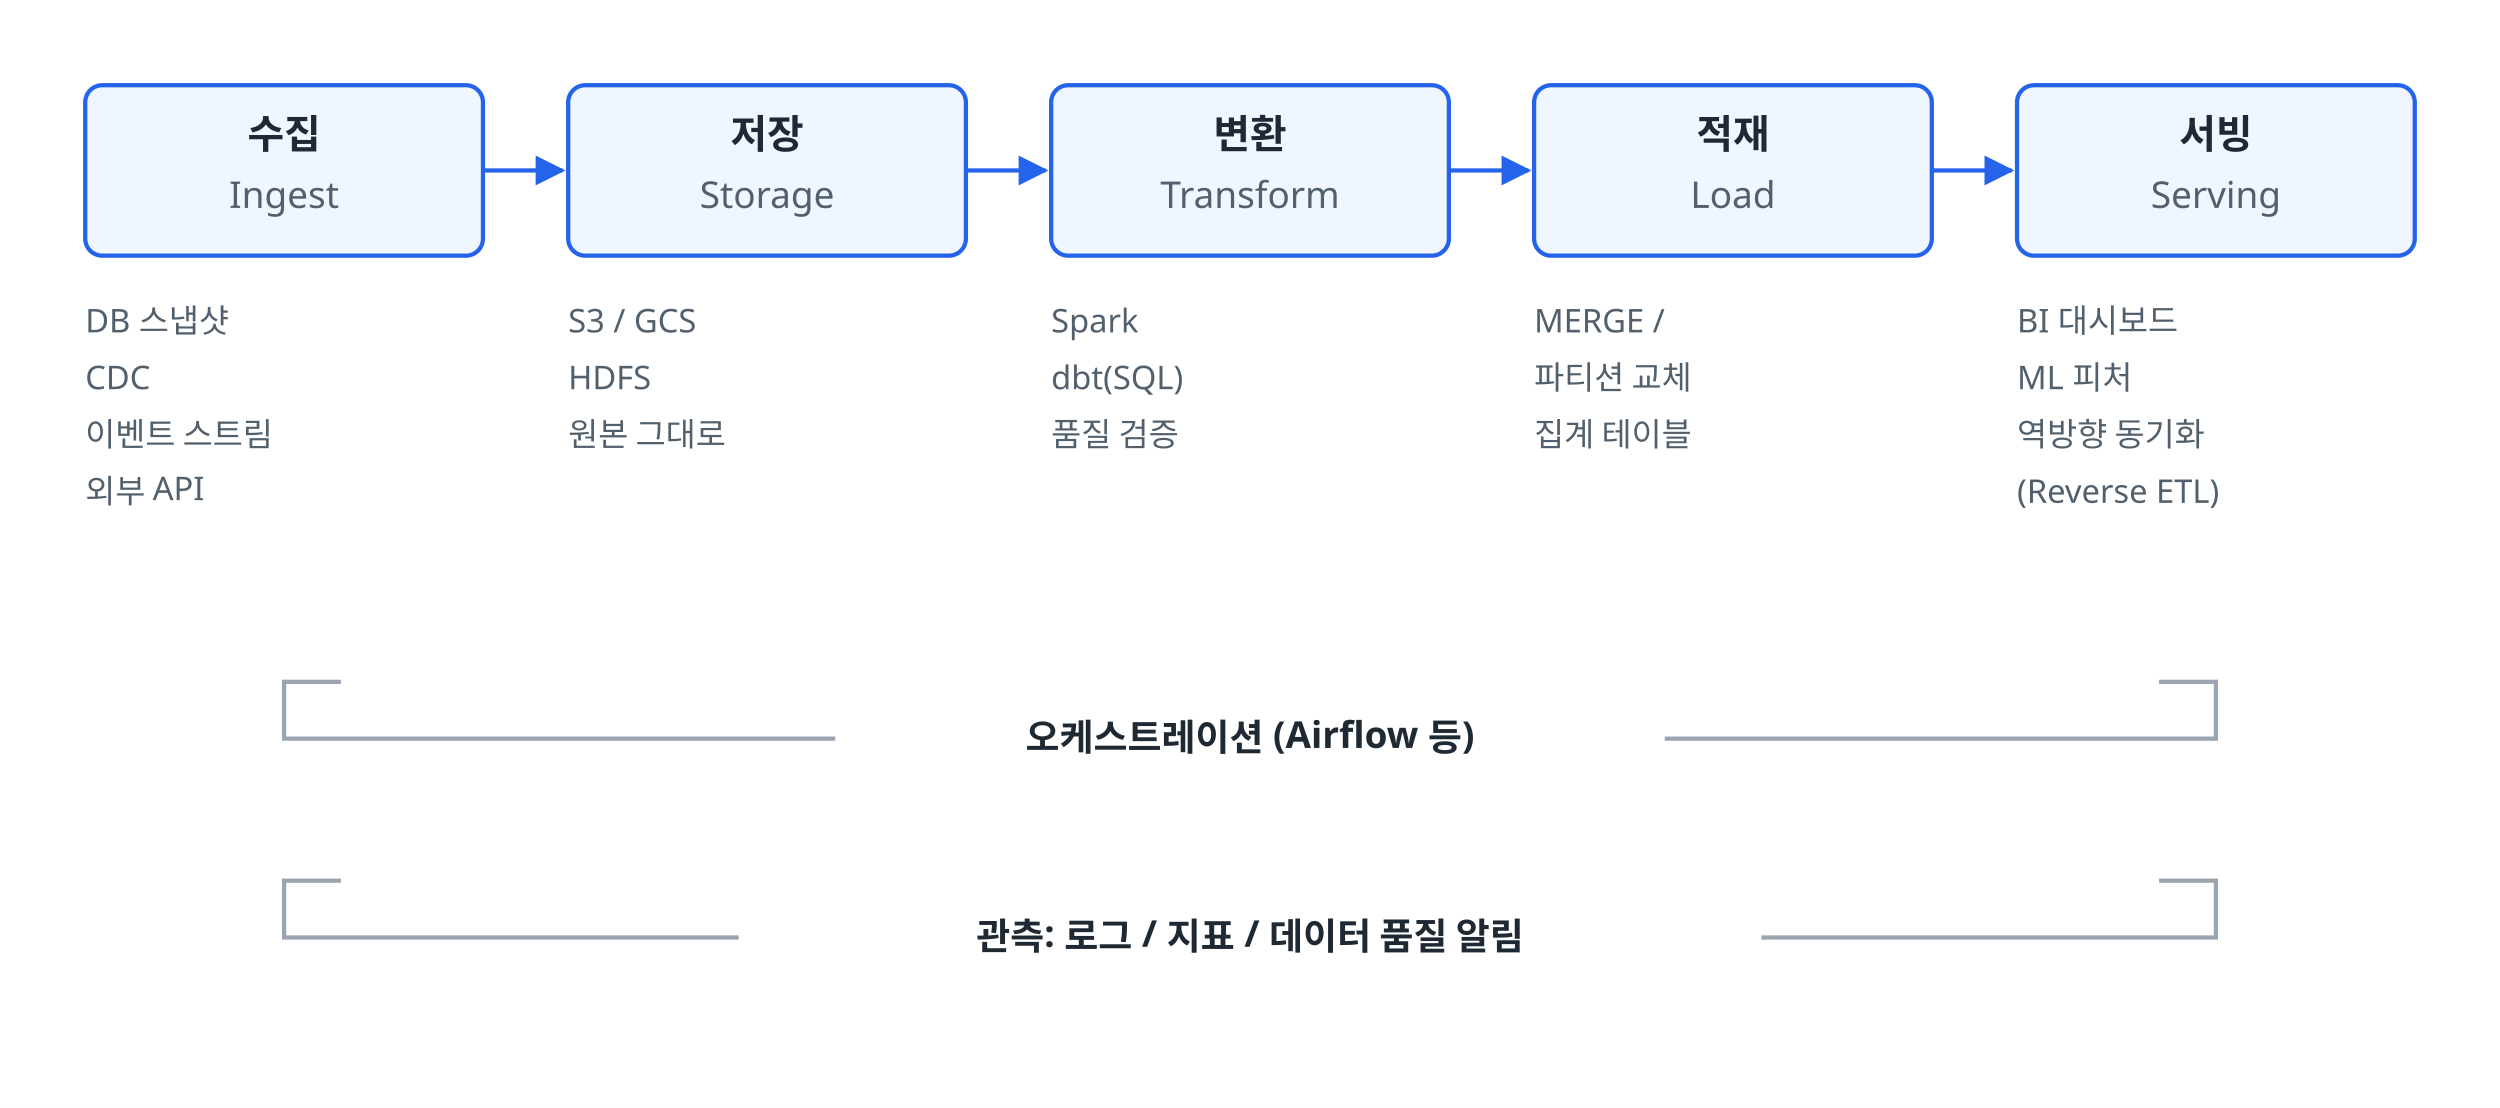
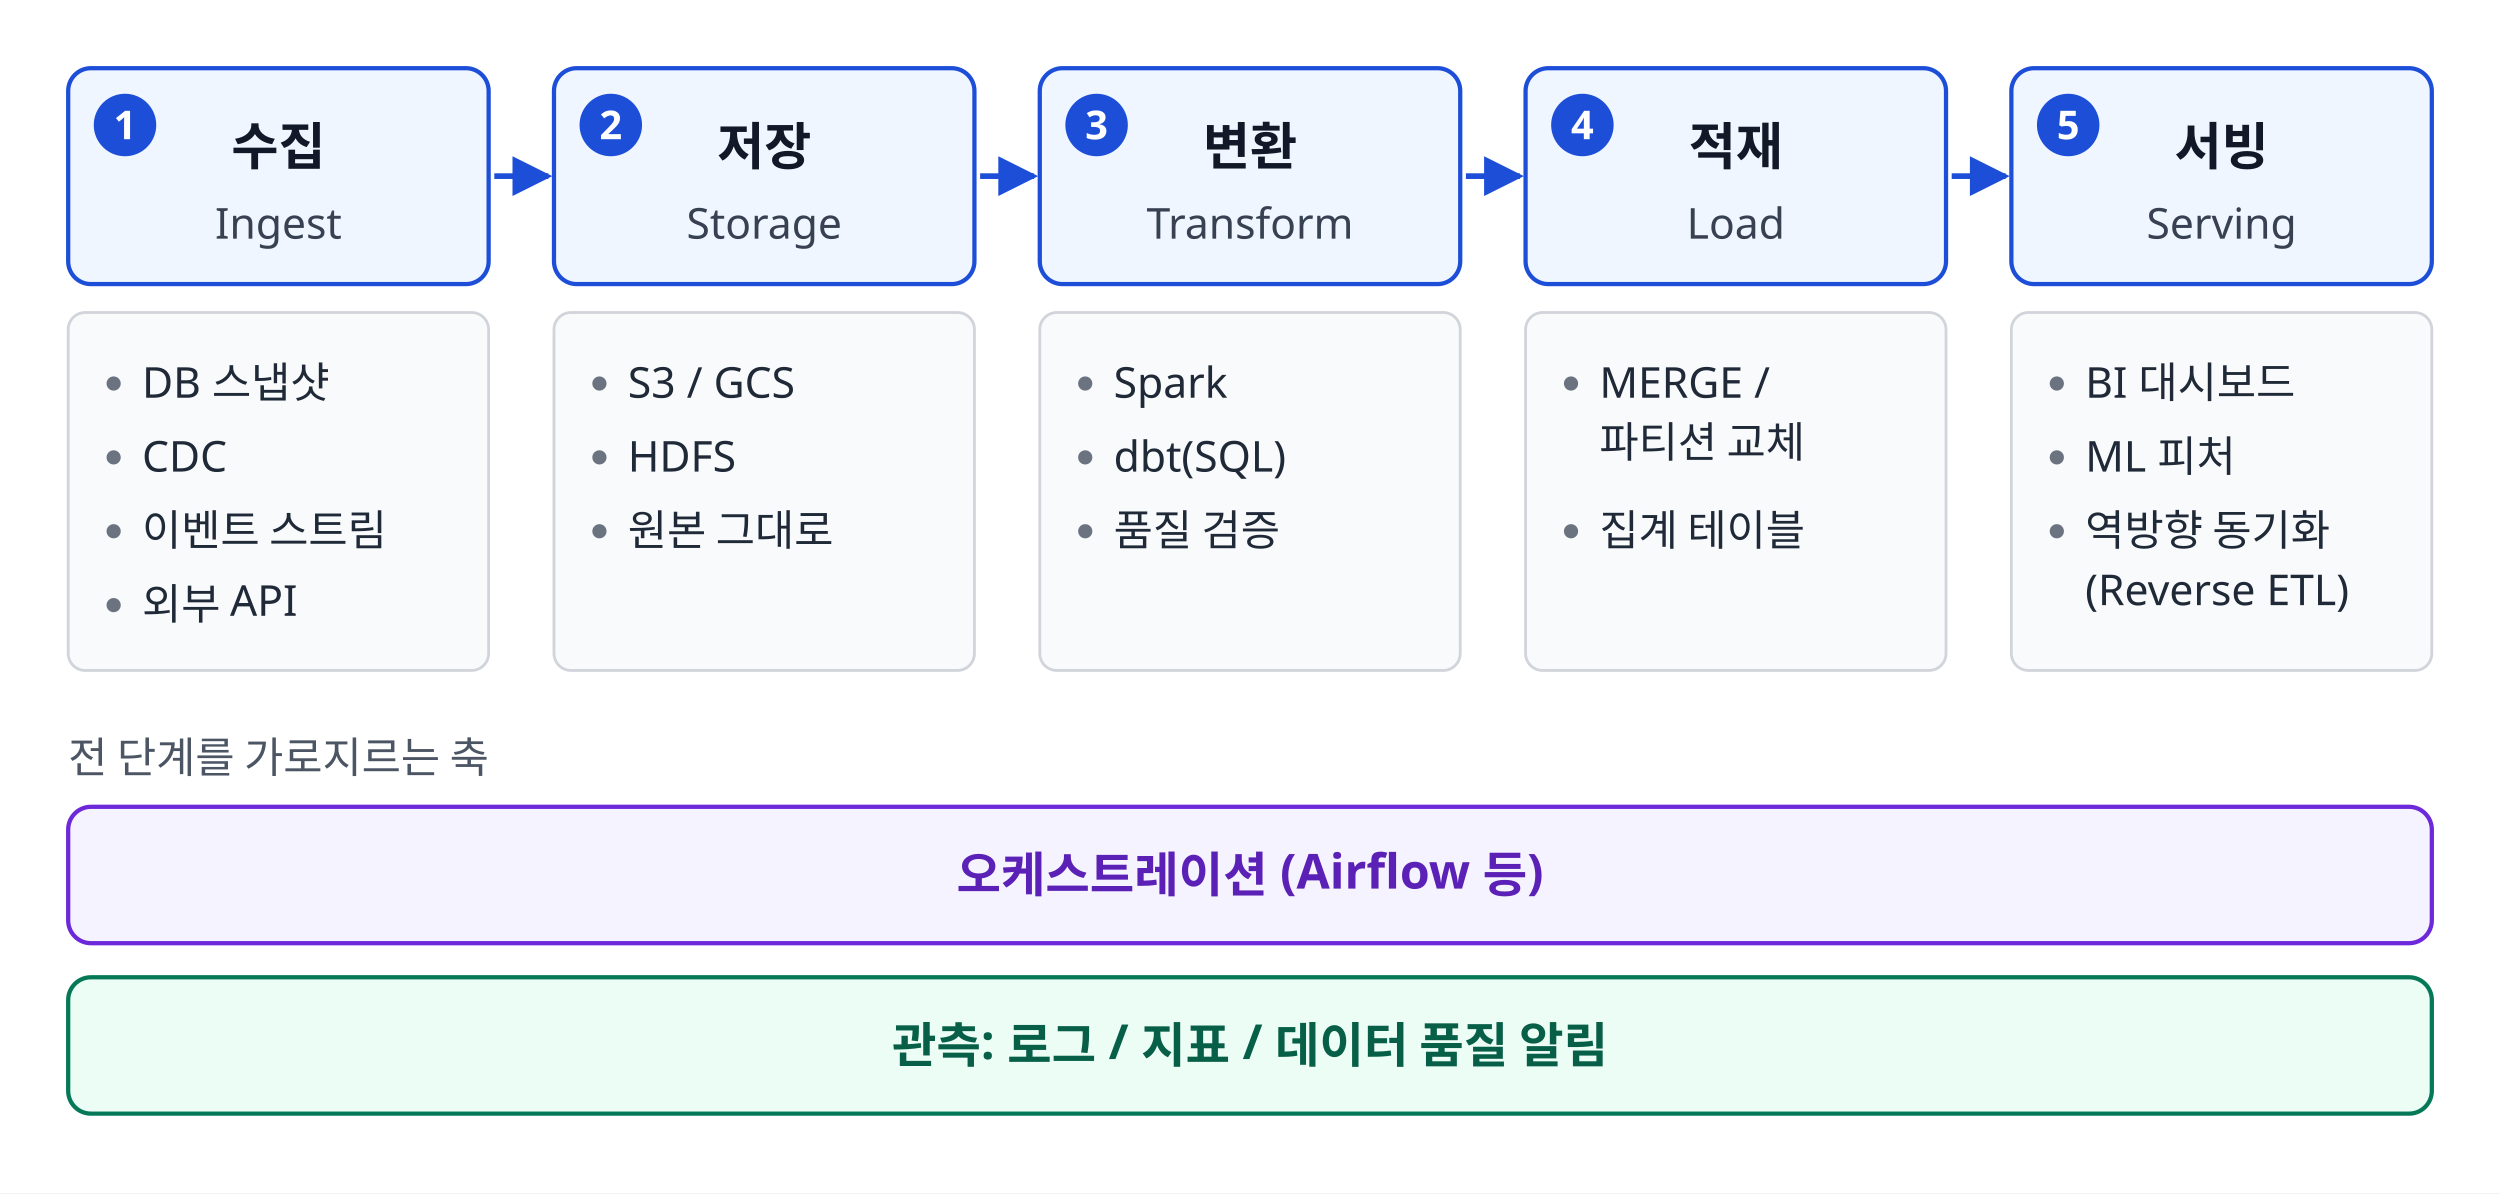
- <svg xmlns="http://www.w3.org/2000/svg" viewBox="0 0 880 390" width="880" height="390" font-family="'Malgun Gothic','Apple SD Gothic Neo','Noto Sans KR','Segoe UI',sans-serif" role="img" aria-labelledby="t d">
+ <svg xmlns="http://www.w3.org/2000/svg" viewBox="0 0 880 420" width="880" height="420" font-family="'Malgun Gothic','Apple SD Gothic Neo','Noto Sans KR','Segoe UI',sans-serif" role="img" aria-labelledby="t d">
+   <rect width="880" height="420" fill="#ffffff" />
  <defs>
-     <marker id="a-blue" viewBox="0 0 10 10" refX="9" refY="5" markerWidth="7" markerHeight="7" orient="auto-start-reverse">
-       <path d="M0,0 L10,5 L0,10 z" fill="#2563eb" />
+     <marker id="ah" viewBox="0 0 10 10" refX="9" refY="5" markerWidth="7" markerHeight="7" orient="auto">
+       <path d="M0,0 L10,5 L0,10 z" fill="#1d4ed8" />
    </marker>
  </defs>
-   <rect width="880" height="390" fill="#ffffff" />
-   <g>
-     <rect x="30" y="30" width="140" height="60" rx="6" fill="#eff6ff" stroke="#2563eb" stroke-width="1.5" />
-     <text x="100" y="52.2" font-size="14" font-weight="bold" fill="#1f2933" text-anchor="middle">수집</text>
-     <text x="100" y="73.2" font-size="13" fill="#52606d" text-anchor="middle">Ingest</text>
-     <text x="30" y="117.0" font-size="11.5" fill="#52606d">DB 스냅샷</text>
-     <text x="30" y="137.0" font-size="11.5" fill="#52606d">CDC</text>
-     <text x="30" y="157.0" font-size="11.5" fill="#52606d">이벤트 스트림</text>
-     <text x="30" y="177.0" font-size="11.5" fill="#52606d">외부 API</text>
+   <rect x="24" y="24" width="148" height="76" rx="8" fill="#eff6ff" stroke="#1d4ed8" stroke-width="1.5" />
+   <circle cx="44" cy="44" r="11" fill="#1d4ed8" />
+   <text x="44" y="49" font-size="14" font-weight="bold" fill="#ffffff" text-anchor="middle">1</text>
+   <text x="98" y="58" font-size="18" font-weight="bold" fill="#111827" text-anchor="middle">수집</text>
+   <text x="98" y="84" font-size="15" fill="#374151" text-anchor="middle">Ingest</text>
+   <line x1="174" y1="62" x2="193" y2="62" stroke="#1d4ed8" stroke-width="2" marker-end="url(#ah)" />
+   <rect x="195" y="24" width="148" height="76" rx="8" fill="#eff6ff" stroke="#1d4ed8" stroke-width="1.5" />
+   <circle cx="215" cy="44" r="11" fill="#1d4ed8" />
+   <text x="215" y="49" font-size="14" font-weight="bold" fill="#ffffff" text-anchor="middle">2</text>
+   <text x="269" y="58" font-size="18" font-weight="bold" fill="#111827" text-anchor="middle">저장</text>
+   <text x="269" y="84" font-size="15" fill="#374151" text-anchor="middle">Storage</text>
+   <line x1="345" y1="62" x2="364" y2="62" stroke="#1d4ed8" stroke-width="2" marker-end="url(#ah)" />
+   <rect x="366" y="24" width="148" height="76" rx="8" fill="#eff6ff" stroke="#1d4ed8" stroke-width="1.5" />
+   <circle cx="386" cy="44" r="11" fill="#1d4ed8" />
+   <text x="386" y="49" font-size="14" font-weight="bold" fill="#ffffff" text-anchor="middle">3</text>
+   <text x="440" y="58" font-size="18" font-weight="bold" fill="#111827" text-anchor="middle">변환</text>
+   <text x="440" y="84" font-size="15" fill="#374151" text-anchor="middle">Transform</text>
+   <line x1="516" y1="62" x2="535" y2="62" stroke="#1d4ed8" stroke-width="2" marker-end="url(#ah)" />
+   <rect x="537" y="24" width="148" height="76" rx="8" fill="#eff6ff" stroke="#1d4ed8" stroke-width="1.5" />
+   <circle cx="557" cy="44" r="11" fill="#1d4ed8" />
+   <text x="557" y="49" font-size="14" font-weight="bold" fill="#ffffff" text-anchor="middle">4</text>
+   <text x="611" y="58" font-size="18" font-weight="bold" fill="#111827" text-anchor="middle">적재</text>
+   <text x="611" y="84" font-size="15" fill="#374151" text-anchor="middle">Load</text>
+   <line x1="687" y1="62" x2="706" y2="62" stroke="#1d4ed8" stroke-width="2" marker-end="url(#ah)" />
+   <rect x="708" y="24" width="148" height="76" rx="8" fill="#eff6ff" stroke="#1d4ed8" stroke-width="1.5" />
+   <circle cx="728" cy="44" r="11" fill="#1d4ed8" />
+   <text x="728" y="49" font-size="14" font-weight="bold" fill="#ffffff" text-anchor="middle">5</text>
+   <text x="782" y="58" font-size="18" font-weight="bold" fill="#111827" text-anchor="middle">서빙</text>
+   <text x="782" y="84" font-size="15" fill="#374151" text-anchor="middle">Serving</text>
+   <rect x="24" y="110" width="148" height="126" rx="6" fill="#f9fafb" stroke="#d1d5db" stroke-width="1" />
+   <g font-size="15" fill="#1f2937">
+     <circle cx="40" cy="135" r="2.5" fill="#6b7280" />
+     <text x="50" y="140">DB 스냅샷</text>
+     <circle cx="40" cy="161" r="2.5" fill="#6b7280" />
+     <text x="50" y="166">CDC</text>
+     <circle cx="40" cy="187" r="2.5" fill="#6b7280" />
+     <text x="50" y="192">이벤트 스트림</text>
+     <circle cx="40" cy="213" r="2.5" fill="#6b7280" />
+     <text x="50" y="218">외부 API</text>
  </g>
-   <path d="M170,60 L198,60" stroke="#2563eb" stroke-width="1.5" fill="none" marker-end="url(#a-blue)" />
-   <g>
-     <rect x="200" y="30" width="140" height="60" rx="6" fill="#eff6ff" stroke="#2563eb" stroke-width="1.5" />
-     <text x="270" y="52.2" font-size="14" font-weight="bold" fill="#1f2933" text-anchor="middle">저장</text>
-     <text x="270" y="73.2" font-size="13" fill="#52606d" text-anchor="middle">Storage</text>
-     <text x="200" y="117.0" font-size="11.5" fill="#52606d">S3 / GCS</text>
-     <text x="200" y="137.0" font-size="11.5" fill="#52606d">HDFS</text>
-     <text x="200" y="157.0" font-size="11.5" fill="#52606d">원본 그대로</text>
+   <rect x="195" y="110" width="148" height="126" rx="6" fill="#f9fafb" stroke="#d1d5db" stroke-width="1" />
+   <g font-size="15" fill="#1f2937">
+     <circle cx="211" cy="135" r="2.5" fill="#6b7280" />
+     <text x="221" y="140">S3 / GCS</text>
+     <circle cx="211" cy="161" r="2.5" fill="#6b7280" />
+     <text x="221" y="166">HDFS</text>
+     <circle cx="211" cy="187" r="2.5" fill="#6b7280" />
+     <text x="221" y="192">원본 그대로</text>
  </g>
-   <path d="M340,60 L368,60" stroke="#2563eb" stroke-width="1.5" fill="none" marker-end="url(#a-blue)" />
-   <g>
-     <rect x="370" y="30" width="140" height="60" rx="6" fill="#eff6ff" stroke="#2563eb" stroke-width="1.5" />
-     <text x="440" y="52.2" font-size="14" font-weight="bold" fill="#1f2933" text-anchor="middle">변환</text>
-     <text x="440" y="73.2" font-size="13" fill="#52606d" text-anchor="middle">Transform</text>
-     <text x="370" y="117.0" font-size="11.5" fill="#52606d">Spark</text>
-     <text x="370" y="137.0" font-size="11.5" fill="#52606d">dbt(SQL)</text>
-     <text x="370" y="157.0" font-size="11.5" fill="#52606d">품질 검증</text>
+   <rect x="366" y="110" width="148" height="126" rx="6" fill="#f9fafb" stroke="#d1d5db" stroke-width="1" />
+   <g font-size="15" fill="#1f2937">
+     <circle cx="382" cy="135" r="2.5" fill="#6b7280" />
+     <text x="392" y="140">Spark</text>
+     <circle cx="382" cy="161" r="2.5" fill="#6b7280" />
+     <text x="392" y="166">dbt(SQL)</text>
+     <circle cx="382" cy="187" r="2.5" fill="#6b7280" />
+     <text x="392" y="192">품질 검증</text>
  </g>
-   <path d="M510,60 L538,60" stroke="#2563eb" stroke-width="1.5" fill="none" marker-end="url(#a-blue)" />
-   <g>
-     <rect x="540" y="30" width="140" height="60" rx="6" fill="#eff6ff" stroke="#2563eb" stroke-width="1.5" />
-     <text x="610" y="52.2" font-size="14" font-weight="bold" fill="#1f2933" text-anchor="middle">적재</text>
-     <text x="610" y="73.2" font-size="13" fill="#52606d" text-anchor="middle">Load</text>
-     <text x="540" y="117.0" font-size="11.5" fill="#52606d">MERGE /</text>
-     <text x="540" y="137.0" font-size="11.5" fill="#52606d">파티션 교체</text>
-     <text x="540" y="157.0" font-size="11.5" fill="#52606d">집계 테이블</text>
+   <rect x="537" y="110" width="148" height="126" rx="6" fill="#f9fafb" stroke="#d1d5db" stroke-width="1" />
+   <g font-size="15" fill="#1f2937">
+     <circle cx="553" cy="135" r="2.5" fill="#6b7280" />
+     <text x="563" y="140">MERGE /</text>
+     <text x="563" y="161">파티션 교체</text>
+     <circle cx="553" cy="187" r="2.5" fill="#6b7280" />
+     <text x="563" y="192">집계 테이블</text>
  </g>
-   <path d="M680,60 L708,60" stroke="#2563eb" stroke-width="1.5" fill="none" marker-end="url(#a-blue)" />
-   <g>
-     <rect x="710" y="30" width="140" height="60" rx="6" fill="#eff6ff" stroke="#2563eb" stroke-width="1.5" />
-     <text x="780" y="52.2" font-size="14" font-weight="bold" fill="#1f2933" text-anchor="middle">서빙</text>
-     <text x="780" y="73.2" font-size="13" fill="#52606d" text-anchor="middle">Serving</text>
-     <text x="710" y="117.0" font-size="11.5" fill="#52606d">BI 대시보드</text>
-     <text x="710" y="137.0" font-size="11.5" fill="#52606d">ML 피처</text>
-     <text x="710" y="157.0" font-size="11.5" fill="#52606d">역방향 동기화</text>
-     <text x="710" y="177.0" font-size="11.5" fill="#52606d">(Reverse ETL)</text>
+   <rect x="708" y="110" width="148" height="126" rx="6" fill="#f9fafb" stroke="#d1d5db" stroke-width="1" />
+   <g font-size="15" fill="#1f2937">
+     <circle cx="724" cy="135" r="2.5" fill="#6b7280" />
+     <text x="734" y="140">BI 대시보드</text>
+     <circle cx="724" cy="161" r="2.5" fill="#6b7280" />
+     <text x="734" y="166">ML 피처</text>
+     <circle cx="724" cy="187" r="2.5" fill="#6b7280" />
+     <text x="734" y="192">역방향 동기화</text>
+     <text x="734" y="213">(Reverse ETL)</text>
  </g>
-   <g>
-     <path d="M 120,240 L 100,240 L 100,260 L 780,260 L 780,240 L 760,240" stroke="#9aa5b1" stroke-width="1.5" fill="none" />
-     <rect x="294" y="248" width="292" height="24" fill="#ffffff" />
-     <text x="440" y="264.2" font-size="13" font-weight="bold" fill="#1f2933" text-anchor="middle">오케스트레이션 (Airflow 등)</text>
-   </g>
-   <g>
-     <path d="M 120,310 L 100,310 L 100,330 L 780,330 L 780,310 L 760,310" stroke="#9aa5b1" stroke-width="1.5" fill="none" />
-     <rect x="260" y="318" width="360" height="24" fill="#ffffff" />
-     <text x="440" y="334.2" font-size="13" font-weight="bold" fill="#1f2933" text-anchor="middle">관측: 로그 / 지표 / 데이터 품질 알림</text>
-   </g>
+   <text x="24" y="272" font-size="15" fill="#4b5563">전 단계를 가로지르는 축</text>
+   <rect x="24" y="284" width="832" height="48" rx="8" fill="#f5f3ff" stroke="#6d28d9" stroke-width="1.5" />
+   <text x="440" y="314" font-size="17" font-weight="bold" fill="#5b21b6" text-anchor="middle">오케스트레이션 (Airflow 등)</text>
+   <rect x="24" y="344" width="832" height="48" rx="8" fill="#ecfdf5" stroke="#047857" stroke-width="1.5" />
+   <text x="440" y="374" font-size="17" font-weight="bold" fill="#065f46" text-anchor="middle">관측: 로그 / 지표 / 데이터 품질 알림</text>
</svg>
